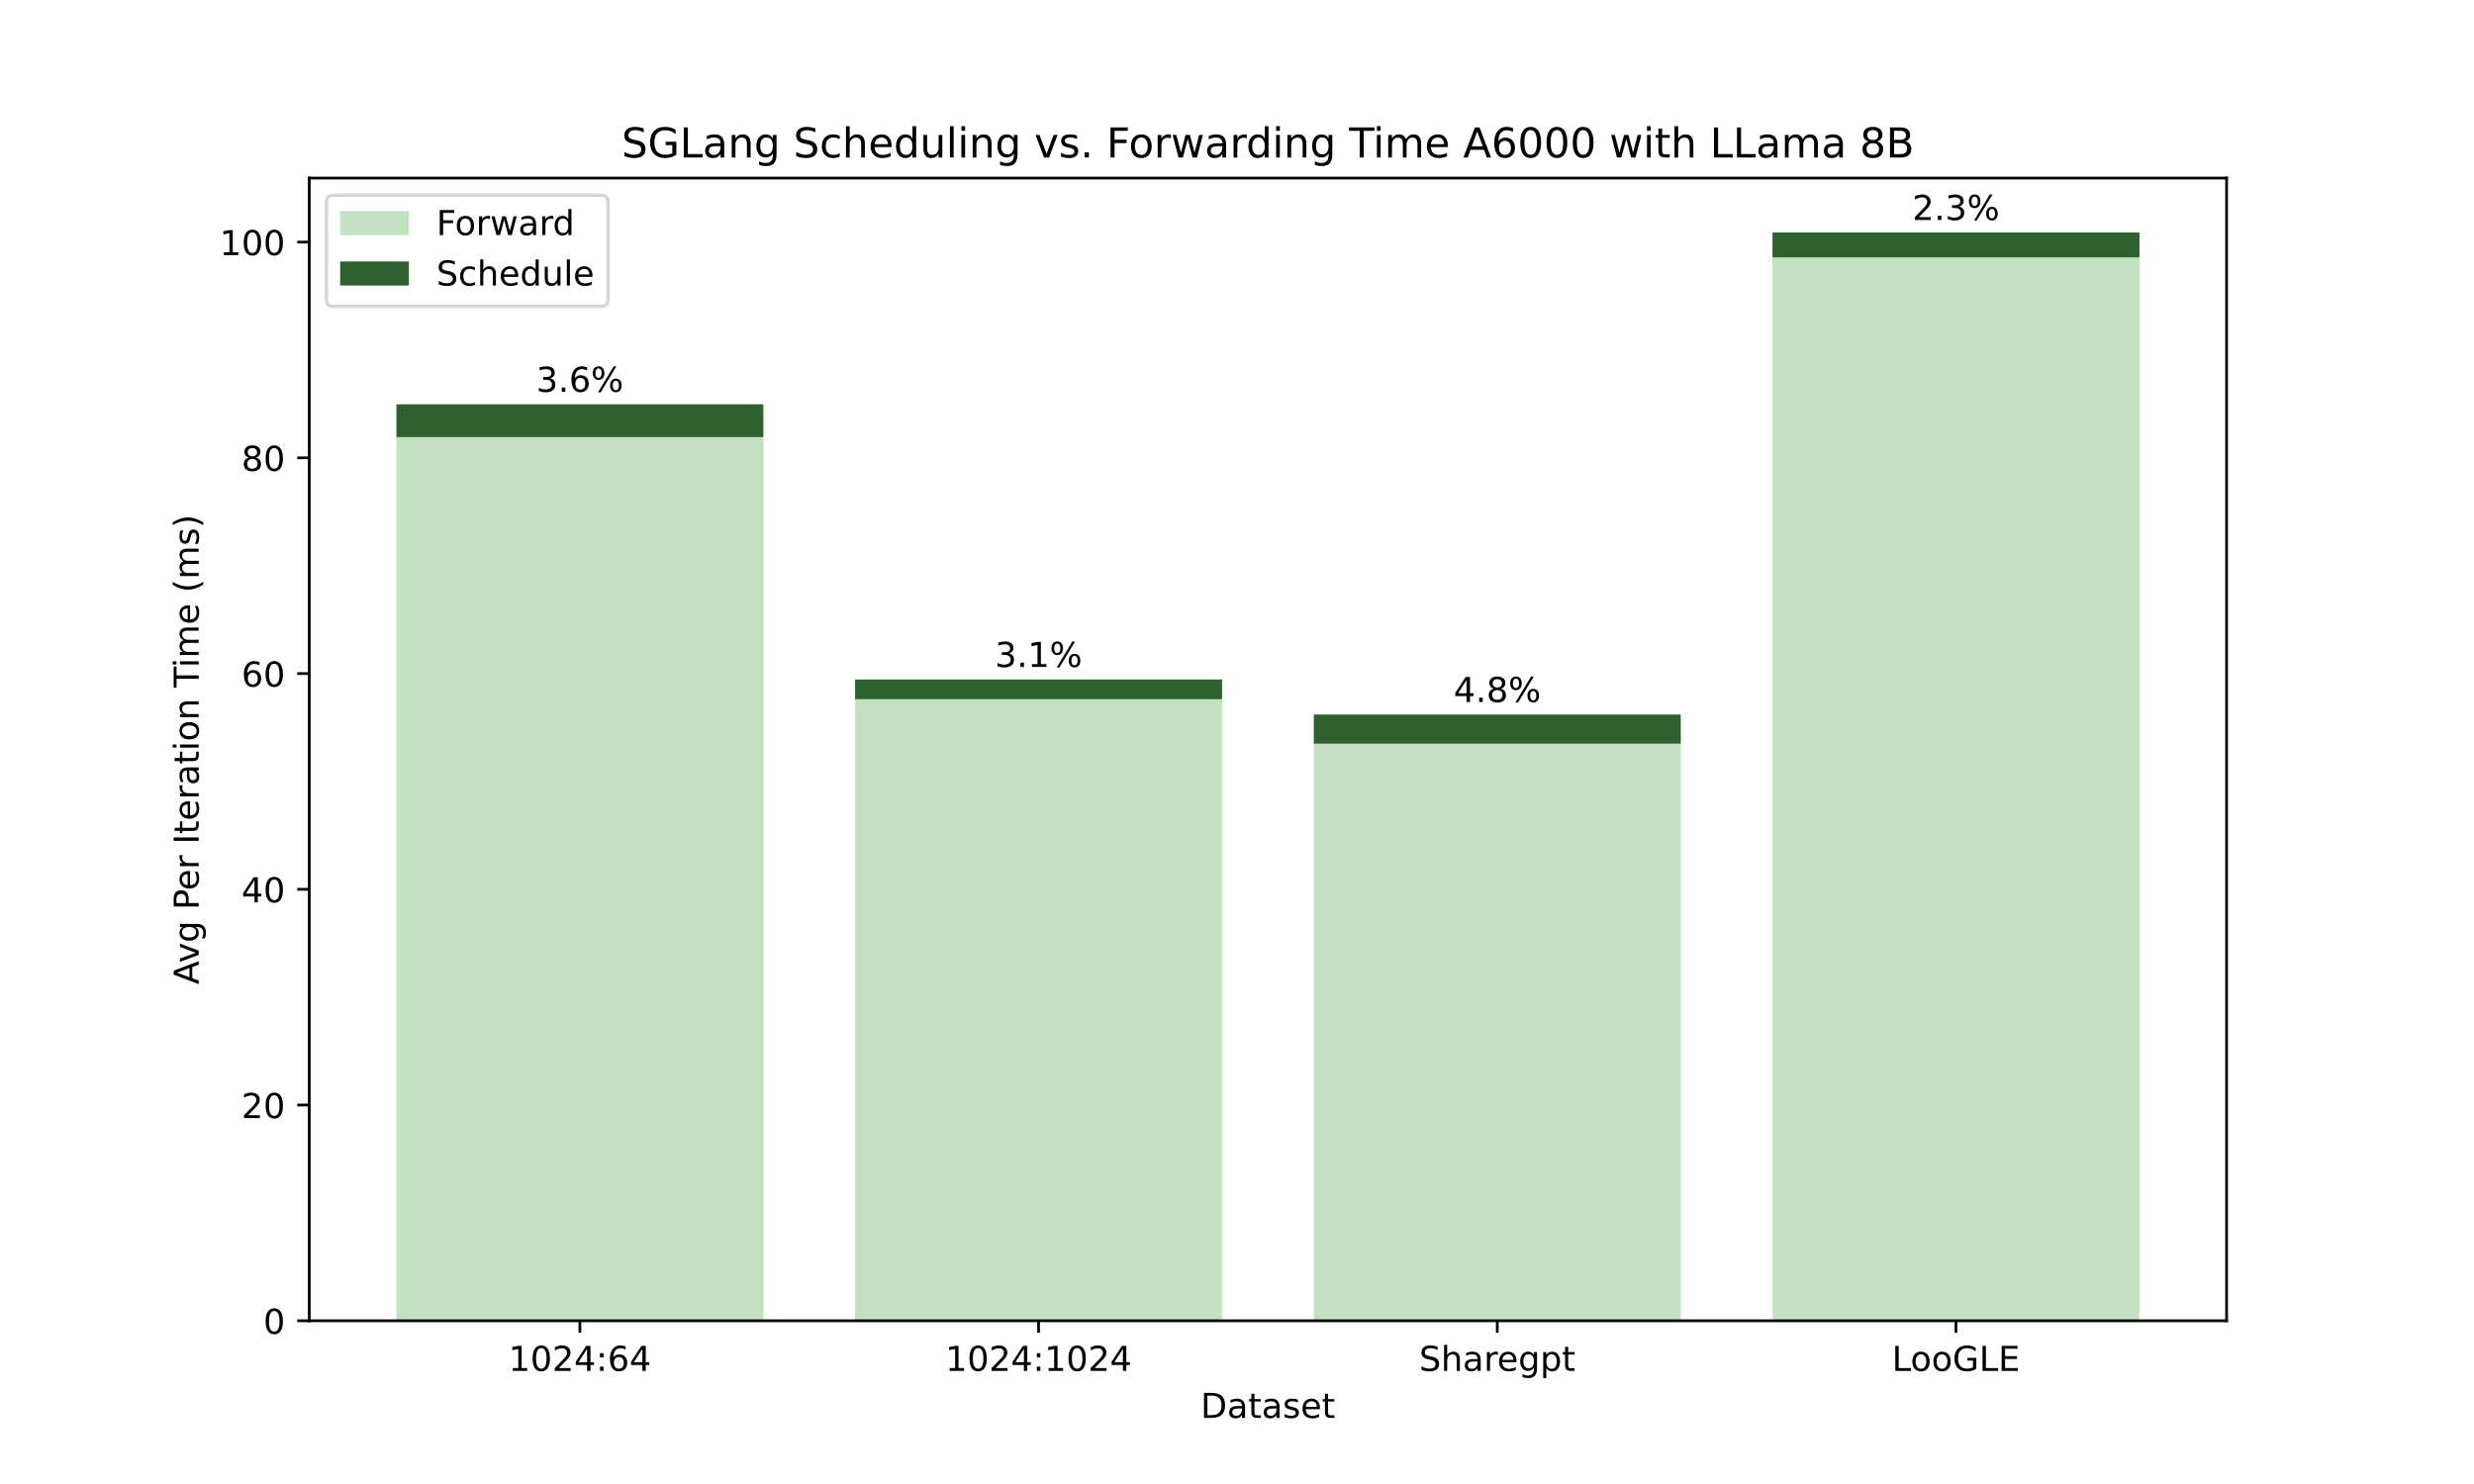
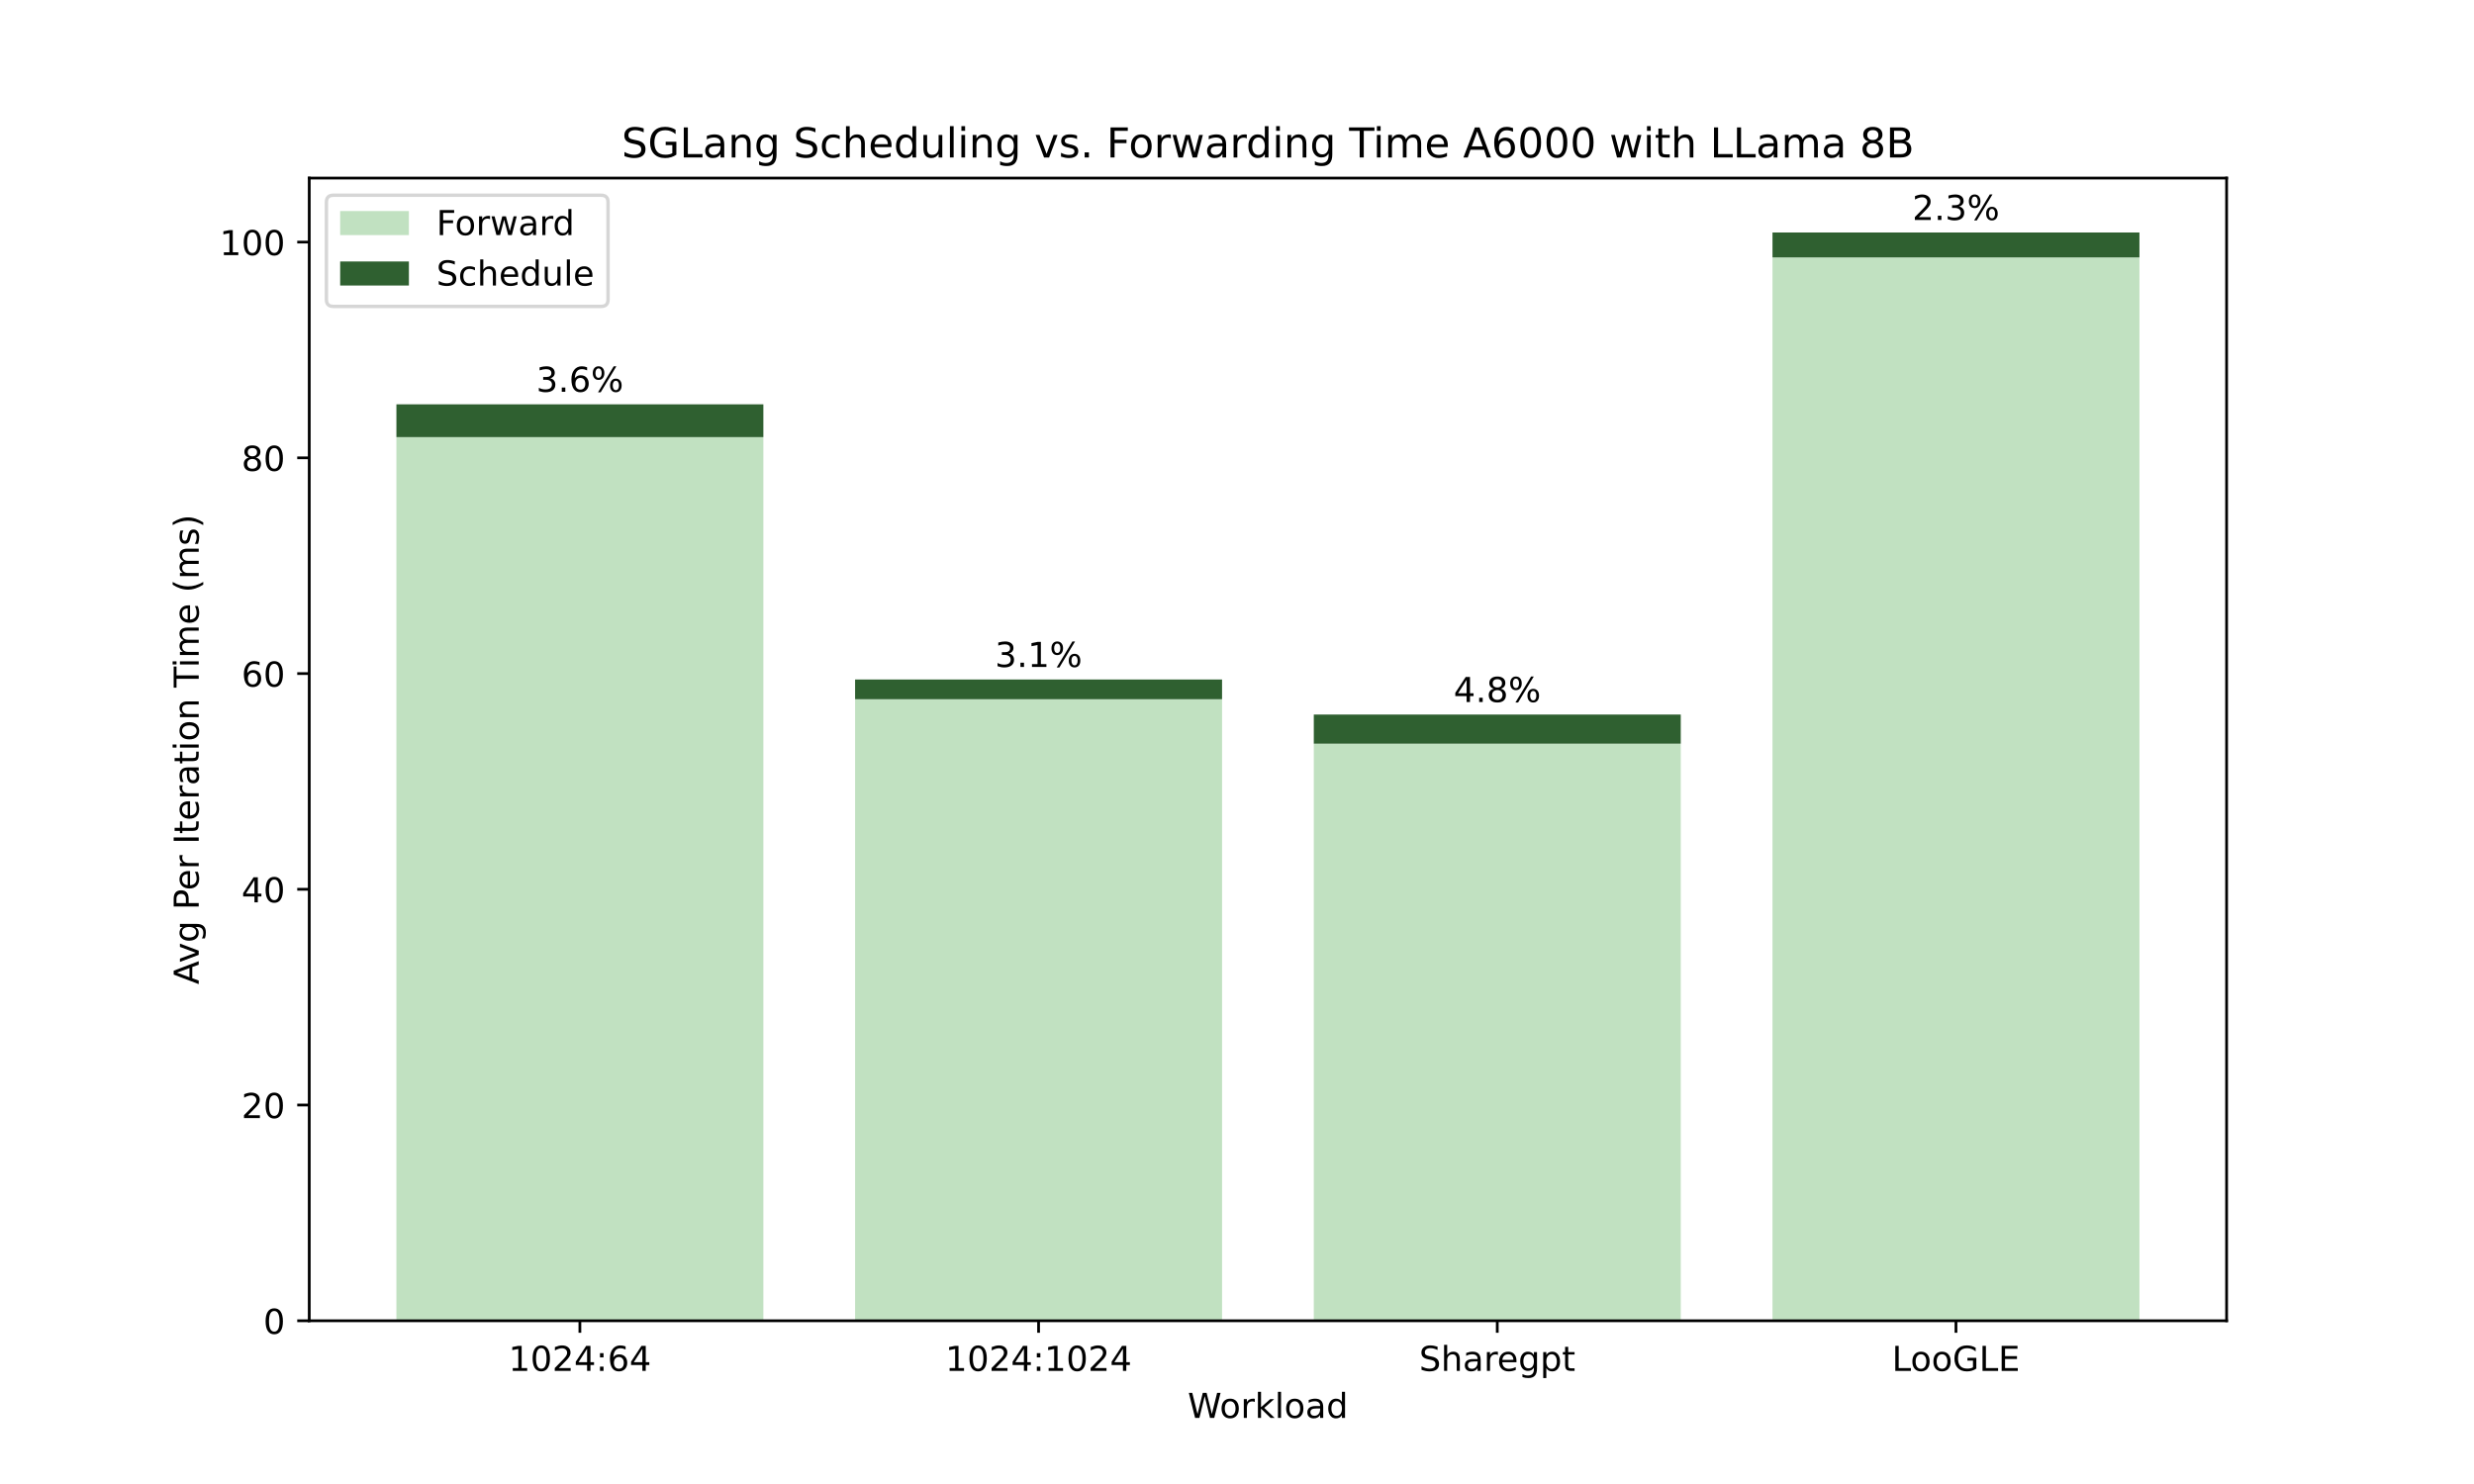
<svg xmlns="http://www.w3.org/2000/svg" xmlns:xlink="http://www.w3.org/1999/xlink" width="720pt" height="432pt" viewBox="0 0 720 432" version="1.1">
  <defs>
    <style type="text/css">*{stroke-linejoin: round; stroke-linecap: butt}</style>
  </defs>
  <g id="figure_1">
    <g id="patch_1">
      <path d="M 0 432  L 720 432  L 720 0  L 0 0  z " style="fill: #ffffff" />
    </g>
    <g id="axes_1">
      <g id="patch_2">
        <path d="M 90 384.48  L 648 384.48  L 648 51.84  L 90 51.84  z " style="fill: #ffffff" />
      </g>
      <g id="patch_3">
-         <path d="M 115.364 384.48  L 222.158 384.48  L 222.158 127.247  L 115.364 127.247  z " clip-path="url(#p33113885aa)" style="fill: #c1e1c1" />
+         <path d="M 115.364 384.48  L 222.158 384.48  L 222.158 127.247  L 115.364 127.247  z " clip-path="url(#p2ace6a3779)" style="fill: #c1e1c1" />
      </g>
      <g id="patch_4">
-         <path d="M 248.856 384.48  L 355.651 384.48  L 355.651 203.55  L 248.856 203.55  z " clip-path="url(#p33113885aa)" style="fill: #c1e1c1" />
+         <path d="M 248.856 384.48  L 355.651 384.48  L 355.651 203.55  L 248.856 203.55  z " clip-path="url(#p2ace6a3779)" style="fill: #c1e1c1" />
      </g>
      <g id="patch_5">
-         <path d="M 382.349 384.48  L 489.144 384.48  L 489.144 216.487  L 382.349 216.487  z " clip-path="url(#p33113885aa)" style="fill: #c1e1c1" />
+         <path d="M 382.349 384.48  L 489.144 384.48  L 489.144 216.487  L 382.349 216.487  z " clip-path="url(#p2ace6a3779)" style="fill: #c1e1c1" />
      </g>
      <g id="patch_6">
-         <path d="M 515.842 384.48  L 622.636 384.48  L 622.636 74.934  L 515.842 74.934  z " clip-path="url(#p33113885aa)" style="fill: #c1e1c1" />
+         <path d="M 515.842 384.48  L 622.636 384.48  L 622.636 74.934  L 515.842 74.934  z " clip-path="url(#p2ace6a3779)" style="fill: #c1e1c1" />
      </g>
      <g id="patch_7">
-         <path d="M 115.364 127.247  L 222.158 127.247  L 222.158 117.701  L 115.364 117.701  z " clip-path="url(#p33113885aa)" style="fill: #2f6030" />
+         <path d="M 115.364 127.247  L 222.158 127.247  L 222.158 117.701  L 115.364 117.701  z " clip-path="url(#p2ace6a3779)" style="fill: #2f6030" />
      </g>
      <g id="patch_8">
-         <path d="M 248.856 203.55  L 355.651 203.55  L 355.651 197.804  L 248.856 197.804  z " clip-path="url(#p33113885aa)" style="fill: #2f6030" />
+         <path d="M 248.856 203.55  L 355.651 203.55  L 355.651 197.804  L 248.856 197.804  z " clip-path="url(#p2ace6a3779)" style="fill: #2f6030" />
      </g>
      <g id="patch_9">
-         <path d="M 382.349 216.487  L 489.144 216.487  L 489.144 208.009  L 382.349 208.009  z " clip-path="url(#p33113885aa)" style="fill: #2f6030" />
+         <path d="M 382.349 216.487  L 489.144 216.487  L 489.144 208.009  L 382.349 208.009  z " clip-path="url(#p2ace6a3779)" style="fill: #2f6030" />
      </g>
      <g id="patch_10">
-         <path d="M 515.842 74.934  L 622.636 74.934  L 622.636 67.68  L 515.842 67.68  z " clip-path="url(#p33113885aa)" style="fill: #2f6030" />
+         <path d="M 515.842 74.934  L 622.636 74.934  L 622.636 67.68  L 515.842 67.68  z " clip-path="url(#p2ace6a3779)" style="fill: #2f6030" />
      </g>
      <g id="matplotlib.axis_1">
        <g id="xtick_1">
          <g id="line2d_1">
            <defs>
-               <path id="m0a1ec79d48" d="M 0 0  L 0 3.5  " style="stroke: #000000; stroke-width: 0.8" />
+               <path id="m6fdcba1a40" d="M 0 0  L 0 3.5  " style="stroke: #000000; stroke-width: 0.8" />
            </defs>
            <g>
-               <use xlink:href="#m0a1ec79d48" x="168.761" y="384.48" style="stroke: #000000; stroke-width: 0.8" />
+               <use xlink:href="#m6fdcba1a40" x="168.761" y="384.48" style="stroke: #000000; stroke-width: 0.8" />
            </g>
          </g>
          <g id="text_1">
            <g transform="translate(147.9889 399.0784) scale(0.1 -0.1)">
              <defs>
                <path id="DejaVuSans-31" d="M 794 531  L 1825 531  L 1825 4091  L 703 3866  L 703 4441  L 1819 4666  L 2450 4666  L 2450 531  L 3481 531  L 3481 0  L 794 0  L 794 531  z " transform="scale(0.015625)" />
                <path id="DejaVuSans-30" d="M 2034 4250  Q 1547 4250 1301 3770  Q 1056 3291 1056 2328  Q 1056 1369 1301 889  Q 1547 409 2034 409  Q 2525 409 2770 889  Q 3016 1369 3016 2328  Q 3016 3291 2770 3770  Q 2525 4250 2034 4250  z M 2034 4750  Q 2819 4750 3233 4129  Q 3647 3509 3647 2328  Q 3647 1150 3233 529  Q 2819 -91 2034 -91  Q 1250 -91 836 529  Q 422 1150 422 2328  Q 422 3509 836 4129  Q 1250 4750 2034 4750  z " transform="scale(0.015625)" />
                <path id="DejaVuSans-32" d="M 1228 531  L 3431 531  L 3431 0  L 469 0  L 469 531  Q 828 903 1448 1529  Q 2069 2156 2228 2338  Q 2531 2678 2651 2914  Q 2772 3150 2772 3378  Q 2772 3750 2511 3984  Q 2250 4219 1831 4219  Q 1534 4219 1204 4116  Q 875 4013 500 3803  L 500 4441  Q 881 4594 1212 4672  Q 1544 4750 1819 4750  Q 2544 4750 2975 4387  Q 3406 4025 3406 3419  Q 3406 3131 3298 2873  Q 3191 2616 2906 2266  Q 2828 2175 2409 1742  Q 1991 1309 1228 531  z " transform="scale(0.015625)" />
                <path id="DejaVuSans-34" d="M 2419 4116  L 825 1625  L 2419 1625  L 2419 4116  z M 2253 4666  L 3047 4666  L 3047 1625  L 3713 1625  L 3713 1100  L 3047 1100  L 3047 0  L 2419 0  L 2419 1100  L 313 1100  L 313 1709  L 2253 4666  z " transform="scale(0.015625)" />
                <path id="DejaVuSans-3a" d="M 750 794  L 1409 794  L 1409 0  L 750 0  L 750 794  z M 750 3309  L 1409 3309  L 1409 2516  L 750 2516  L 750 3309  z " transform="scale(0.015625)" />
                <path id="DejaVuSans-36" d="M 2113 2584  Q 1688 2584 1439 2293  Q 1191 2003 1191 1497  Q 1191 994 1439 701  Q 1688 409 2113 409  Q 2538 409 2786 701  Q 3034 994 3034 1497  Q 3034 2003 2786 2293  Q 2538 2584 2113 2584  z M 3366 4563  L 3366 3988  Q 3128 4100 2886 4159  Q 2644 4219 2406 4219  Q 1781 4219 1451 3797  Q 1122 3375 1075 2522  Q 1259 2794 1537 2939  Q 1816 3084 2150 3084  Q 2853 3084 3261 2657  Q 3669 2231 3669 1497  Q 3669 778 3244 343  Q 2819 -91 2113 -91  Q 1303 -91 875 529  Q 447 1150 447 2328  Q 447 3434 972 4092  Q 1497 4750 2381 4750  Q 2619 4750 2861 4703  Q 3103 4656 3366 4563  z " transform="scale(0.015625)" />
              </defs>
              <use xlink:href="#DejaVuSans-31" />
              <use xlink:href="#DejaVuSans-30" x="63.623" />
              <use xlink:href="#DejaVuSans-32" x="127.246" />
              <use xlink:href="#DejaVuSans-34" x="190.869" />
              <use xlink:href="#DejaVuSans-3a" x="254.492" />
              <use xlink:href="#DejaVuSans-36" x="288.184" />
              <use xlink:href="#DejaVuSans-34" x="351.807" />
            </g>
          </g>
        </g>
        <g id="xtick_2">
          <g id="line2d_2">
            <g>
-               <use xlink:href="#m0a1ec79d48" x="302.254" y="384.48" style="stroke: #000000; stroke-width: 0.8" />
+               <use xlink:href="#m6fdcba1a40" x="302.254" y="384.48" style="stroke: #000000; stroke-width: 0.8" />
            </g>
          </g>
          <g id="text_2">
            <g transform="translate(275.1192 399.0784) scale(0.1 -0.1)">
              <use xlink:href="#DejaVuSans-31" />
              <use xlink:href="#DejaVuSans-30" x="63.623" />
              <use xlink:href="#DejaVuSans-32" x="127.246" />
              <use xlink:href="#DejaVuSans-34" x="190.869" />
              <use xlink:href="#DejaVuSans-3a" x="254.492" />
              <use xlink:href="#DejaVuSans-31" x="288.184" />
              <use xlink:href="#DejaVuSans-30" x="351.807" />
              <use xlink:href="#DejaVuSans-32" x="415.43" />
              <use xlink:href="#DejaVuSans-34" x="479.053" />
            </g>
          </g>
        </g>
        <g id="xtick_3">
          <g id="line2d_3">
            <g>
-               <use xlink:href="#m0a1ec79d48" x="435.746" y="384.48" style="stroke: #000000; stroke-width: 0.8" />
+               <use xlink:href="#m6fdcba1a40" x="435.746" y="384.48" style="stroke: #000000; stroke-width: 0.8" />
            </g>
          </g>
          <g id="text_3">
            <g transform="translate(413.0113 399.0784) scale(0.1 -0.1)">
              <defs>
                <path id="DejaVuSans-53" d="M 3425 4513  L 3425 3897  Q 3066 4069 2747 4153  Q 2428 4238 2131 4238  Q 1616 4238 1336 4038  Q 1056 3838 1056 3469  Q 1056 3159 1242 3001  Q 1428 2844 1947 2747  L 2328 2669  Q 3034 2534 3370 2195  Q 3706 1856 3706 1288  Q 3706 609 3251 259  Q 2797 -91 1919 -91  Q 1588 -91 1214 -16  Q 841 59 441 206  L 441 856  Q 825 641 1194 531  Q 1563 422 1919 422  Q 2459 422 2753 634  Q 3047 847 3047 1241  Q 3047 1584 2836 1778  Q 2625 1972 2144 2069  L 1759 2144  Q 1053 2284 737 2584  Q 422 2884 422 3419  Q 422 4038 858 4394  Q 1294 4750 2059 4750  Q 2388 4750 2728 4690  Q 3069 4631 3425 4513  z " transform="scale(0.015625)" />
                <path id="DejaVuSans-68" d="M 3513 2113  L 3513 0  L 2938 0  L 2938 2094  Q 2938 2591 2744 2837  Q 2550 3084 2163 3084  Q 1697 3084 1428 2787  Q 1159 2491 1159 1978  L 1159 0  L 581 0  L 581 4863  L 1159 4863  L 1159 2956  Q 1366 3272 1645 3428  Q 1925 3584 2291 3584  Q 2894 3584 3203 3211  Q 3513 2838 3513 2113  z " transform="scale(0.015625)" />
                <path id="DejaVuSans-61" d="M 2194 1759  Q 1497 1759 1228 1600  Q 959 1441 959 1056  Q 959 750 1161 570  Q 1363 391 1709 391  Q 2188 391 2477 730  Q 2766 1069 2766 1631  L 2766 1759  L 2194 1759  z M 3341 1997  L 3341 0  L 2766 0  L 2766 531  Q 2569 213 2275 61  Q 1981 -91 1556 -91  Q 1019 -91 701 211  Q 384 513 384 1019  Q 384 1609 779 1909  Q 1175 2209 1959 2209  L 2766 2209  L 2766 2266  Q 2766 2663 2505 2880  Q 2244 3097 1772 3097  Q 1472 3097 1187 3025  Q 903 2953 641 2809  L 641 3341  Q 956 3463 1253 3523  Q 1550 3584 1831 3584  Q 2591 3584 2966 3190  Q 3341 2797 3341 1997  z " transform="scale(0.015625)" />
                <path id="DejaVuSans-72" d="M 2631 2963  Q 2534 3019 2420 3045  Q 2306 3072 2169 3072  Q 1681 3072 1420 2755  Q 1159 2438 1159 1844  L 1159 0  L 581 0  L 581 3500  L 1159 3500  L 1159 2956  Q 1341 3275 1631 3429  Q 1922 3584 2338 3584  Q 2397 3584 2469 3576  Q 2541 3569 2628 3553  L 2631 2963  z " transform="scale(0.015625)" />
                <path id="DejaVuSans-65" d="M 3597 1894  L 3597 1613  L 953 1613  Q 991 1019 1311 708  Q 1631 397 2203 397  Q 2534 397 2845 478  Q 3156 559 3463 722  L 3463 178  Q 3153 47 2828 -22  Q 2503 -91 2169 -91  Q 1331 -91 842 396  Q 353 884 353 1716  Q 353 2575 817 3079  Q 1281 3584 2069 3584  Q 2775 3584 3186 3129  Q 3597 2675 3597 1894  z M 3022 2063  Q 3016 2534 2758 2815  Q 2500 3097 2075 3097  Q 1594 3097 1305 2825  Q 1016 2553 972 2059  L 3022 2063  z " transform="scale(0.015625)" />
                <path id="DejaVuSans-67" d="M 2906 1791  Q 2906 2416 2648 2759  Q 2391 3103 1925 3103  Q 1463 3103 1205 2759  Q 947 2416 947 1791  Q 947 1169 1205 825  Q 1463 481 1925 481  Q 2391 481 2648 825  Q 2906 1169 2906 1791  z M 3481 434  Q 3481 -459 3084 -895  Q 2688 -1331 1869 -1331  Q 1566 -1331 1297 -1286  Q 1028 -1241 775 -1147  L 775 -588  Q 1028 -725 1275 -790  Q 1522 -856 1778 -856  Q 2344 -856 2625 -561  Q 2906 -266 2906 331  L 2906 616  Q 2728 306 2450 153  Q 2172 0 1784 0  Q 1141 0 747 490  Q 353 981 353 1791  Q 353 2603 747 3093  Q 1141 3584 1784 3584  Q 2172 3584 2450 3431  Q 2728 3278 2906 2969  L 2906 3500  L 3481 3500  L 3481 434  z " transform="scale(0.015625)" />
                <path id="DejaVuSans-70" d="M 1159 525  L 1159 -1331  L 581 -1331  L 581 3500  L 1159 3500  L 1159 2969  Q 1341 3281 1617 3432  Q 1894 3584 2278 3584  Q 2916 3584 3314 3078  Q 3713 2572 3713 1747  Q 3713 922 3314 415  Q 2916 -91 2278 -91  Q 1894 -91 1617 61  Q 1341 213 1159 525  z M 3116 1747  Q 3116 2381 2855 2742  Q 2594 3103 2138 3103  Q 1681 3103 1420 2742  Q 1159 2381 1159 1747  Q 1159 1113 1420 752  Q 1681 391 2138 391  Q 2594 391 2855 752  Q 3116 1113 3116 1747  z " transform="scale(0.015625)" />
                <path id="DejaVuSans-74" d="M 1172 4494  L 1172 3500  L 2356 3500  L 2356 3053  L 1172 3053  L 1172 1153  Q 1172 725 1289 603  Q 1406 481 1766 481  L 2356 481  L 2356 0  L 1766 0  Q 1100 0 847 248  Q 594 497 594 1153  L 594 3053  L 172 3053  L 172 3500  L 594 3500  L 594 4494  L 1172 4494  z " transform="scale(0.015625)" />
              </defs>
              <use xlink:href="#DejaVuSans-53" />
              <use xlink:href="#DejaVuSans-68" x="63.477" />
              <use xlink:href="#DejaVuSans-61" x="126.855" />
              <use xlink:href="#DejaVuSans-72" x="188.135" />
              <use xlink:href="#DejaVuSans-65" x="226.998" />
              <use xlink:href="#DejaVuSans-67" x="288.521" />
              <use xlink:href="#DejaVuSans-70" x="351.998" />
              <use xlink:href="#DejaVuSans-74" x="415.475" />
            </g>
          </g>
        </g>
        <g id="xtick_4">
          <g id="line2d_4">
            <g>
-               <use xlink:href="#m0a1ec79d48" x="569.239" y="384.48" style="stroke: #000000; stroke-width: 0.8" />
+               <use xlink:href="#m6fdcba1a40" x="569.239" y="384.48" style="stroke: #000000; stroke-width: 0.8" />
            </g>
          </g>
          <g id="text_4">
            <g transform="translate(550.6025 399.0784) scale(0.1 -0.1)">
              <defs>
                <path id="DejaVuSans-4c" d="M 628 4666  L 1259 4666  L 1259 531  L 3531 531  L 3531 0  L 628 0  L 628 4666  z " transform="scale(0.015625)" />
                <path id="DejaVuSans-6f" d="M 1959 3097  Q 1497 3097 1228 2736  Q 959 2375 959 1747  Q 959 1119 1226 758  Q 1494 397 1959 397  Q 2419 397 2687 759  Q 2956 1122 2956 1747  Q 2956 2369 2687 2733  Q 2419 3097 1959 3097  z M 1959 3584  Q 2709 3584 3137 3096  Q 3566 2609 3566 1747  Q 3566 888 3137 398  Q 2709 -91 1959 -91  Q 1206 -91 779 398  Q 353 888 353 1747  Q 353 2609 779 3096  Q 1206 3584 1959 3584  z " transform="scale(0.015625)" />
                <path id="DejaVuSans-47" d="M 3809 666  L 3809 1919  L 2778 1919  L 2778 2438  L 4434 2438  L 4434 434  Q 4069 175 3628 42  Q 3188 -91 2688 -91  Q 1594 -91 976 548  Q 359 1188 359 2328  Q 359 3472 976 4111  Q 1594 4750 2688 4750  Q 3144 4750 3555 4637  Q 3966 4525 4313 4306  L 4313 3634  Q 3963 3931 3569 4081  Q 3175 4231 2741 4231  Q 1884 4231 1454 3753  Q 1025 3275 1025 2328  Q 1025 1384 1454 906  Q 1884 428 2741 428  Q 3075 428 3337 486  Q 3600 544 3809 666  z " transform="scale(0.015625)" />
                <path id="DejaVuSans-45" d="M 628 4666  L 3578 4666  L 3578 4134  L 1259 4134  L 1259 2753  L 3481 2753  L 3481 2222  L 1259 2222  L 1259 531  L 3634 531  L 3634 0  L 628 0  L 628 4666  z " transform="scale(0.015625)" />
              </defs>
              <use xlink:href="#DejaVuSans-4c" />
              <use xlink:href="#DejaVuSans-6f" x="53.963" />
              <use xlink:href="#DejaVuSans-6f" x="115.145" />
              <use xlink:href="#DejaVuSans-47" x="176.326" />
              <use xlink:href="#DejaVuSans-4c" x="253.816" />
              <use xlink:href="#DejaVuSans-45" x="309.529" />
            </g>
          </g>
        </g>
        <g id="text_5">
-           <g transform="translate(349.4203 412.7566) scale(0.1 -0.1)">
+           <g transform="translate(345.6531 412.7566) scale(0.1 -0.1)">
            <defs>
-               <path id="DejaVuSans-44" d="M 1259 4147  L 1259 519  L 2022 519  Q 2988 519 3436 956  Q 3884 1394 3884 2338  Q 3884 3275 3436 3711  Q 2988 4147 2022 4147  L 1259 4147  z M 628 4666  L 1925 4666  Q 3281 4666 3915 4102  Q 4550 3538 4550 2338  Q 4550 1131 3912 565  Q 3275 0 1925 0  L 628 0  L 628 4666  z " transform="scale(0.015625)" />
-               <path id="DejaVuSans-73" d="M 2834 3397  L 2834 2853  Q 2591 2978 2328 3040  Q 2066 3103 1784 3103  Q 1356 3103 1142 2972  Q 928 2841 928 2578  Q 928 2378 1081 2264  Q 1234 2150 1697 2047  L 1894 2003  Q 2506 1872 2764 1633  Q 3022 1394 3022 966  Q 3022 478 2636 193  Q 2250 -91 1575 -91  Q 1294 -91 989 -36  Q 684 19 347 128  L 347 722  Q 666 556 975 473  Q 1284 391 1588 391  Q 1994 391 2212 530  Q 2431 669 2431 922  Q 2431 1156 2273 1281  Q 2116 1406 1581 1522  L 1381 1569  Q 847 1681 609 1914  Q 372 2147 372 2553  Q 372 3047 722 3315  Q 1072 3584 1716 3584  Q 2034 3584 2315 3537  Q 2597 3491 2834 3397  z " transform="scale(0.015625)" />
+               <path id="DejaVuSans-57" d="M 213 4666  L 850 4666  L 1831 722  L 2809 4666  L 3519 4666  L 4500 722  L 5478 4666  L 6119 4666  L 4947 0  L 4153 0  L 3169 4050  L 2175 0  L 1381 0  L 213 4666  z " transform="scale(0.015625)" />
+               <path id="DejaVuSans-6b" d="M 581 4863  L 1159 4863  L 1159 1991  L 2875 3500  L 3609 3500  L 1753 1863  L 3688 0  L 2938 0  L 1159 1709  L 1159 0  L 581 0  L 581 4863  z " transform="scale(0.015625)" />
+               <path id="DejaVuSans-6c" d="M 603 4863  L 1178 4863  L 1178 0  L 603 0  L 603 4863  z " transform="scale(0.015625)" />
+               <path id="DejaVuSans-64" d="M 2906 2969  L 2906 4863  L 3481 4863  L 3481 0  L 2906 0  L 2906 525  Q 2725 213 2448 61  Q 2172 -91 1784 -91  Q 1150 -91 751 415  Q 353 922 353 1747  Q 353 2572 751 3078  Q 1150 3584 1784 3584  Q 2172 3584 2448 3432  Q 2725 3281 2906 2969  z M 947 1747  Q 947 1113 1208 752  Q 1469 391 1925 391  Q 2381 391 2643 752  Q 2906 1113 2906 1747  Q 2906 2381 2643 2742  Q 2381 3103 1925 3103  Q 1469 3103 1208 2742  Q 947 2381 947 1747  z " transform="scale(0.015625)" />
            </defs>
-             <use xlink:href="#DejaVuSans-44" />
-             <use xlink:href="#DejaVuSans-61" x="77.002" />
-             <use xlink:href="#DejaVuSans-74" x="138.281" />
-             <use xlink:href="#DejaVuSans-61" x="177.49" />
-             <use xlink:href="#DejaVuSans-73" x="238.77" />
-             <use xlink:href="#DejaVuSans-65" x="290.869" />
-             <use xlink:href="#DejaVuSans-74" x="352.393" />
+             <use xlink:href="#DejaVuSans-57" />
+             <use xlink:href="#DejaVuSans-6f" x="93.002" />
+             <use xlink:href="#DejaVuSans-72" x="154.184" />
+             <use xlink:href="#DejaVuSans-6b" x="195.297" />
+             <use xlink:href="#DejaVuSans-6c" x="253.207" />
+             <use xlink:href="#DejaVuSans-6f" x="280.99" />
+             <use xlink:href="#DejaVuSans-61" x="342.172" />
+             <use xlink:href="#DejaVuSans-64" x="403.451" />
          </g>
        </g>
      </g>
      <g id="matplotlib.axis_2">
        <g id="ytick_1">
          <g id="line2d_5">
            <defs>
-               <path id="mb86f8d2753" d="M 0 0  L -3.5 0  " style="stroke: #000000; stroke-width: 0.8" />
+               <path id="mde2def4a42" d="M 0 0  L -3.5 0  " style="stroke: #000000; stroke-width: 0.8" />
            </defs>
            <g>
-               <use xlink:href="#mb86f8d2753" x="90" y="384.48" style="stroke: #000000; stroke-width: 0.8" />
+               <use xlink:href="#mde2def4a42" x="90" y="384.48" style="stroke: #000000; stroke-width: 0.8" />
            </g>
          </g>
          <g id="text_6">
            <g transform="translate(76.6375 388.2792) scale(0.1 -0.1)">
              <use xlink:href="#DejaVuSans-30" />
            </g>
          </g>
        </g>
        <g id="ytick_2">
          <g id="line2d_6">
            <g>
-               <use xlink:href="#mb86f8d2753" x="90" y="321.679" style="stroke: #000000; stroke-width: 0.8" />
+               <use xlink:href="#mde2def4a42" x="90" y="321.679" style="stroke: #000000; stroke-width: 0.8" />
            </g>
          </g>
          <g id="text_7">
            <g transform="translate(70.275 325.4781) scale(0.1 -0.1)">
              <use xlink:href="#DejaVuSans-32" />
              <use xlink:href="#DejaVuSans-30" x="63.623" />
            </g>
          </g>
        </g>
        <g id="ytick_3">
          <g id="line2d_7">
            <g>
-               <use xlink:href="#mb86f8d2753" x="90" y="258.878" style="stroke: #000000; stroke-width: 0.8" />
+               <use xlink:href="#mde2def4a42" x="90" y="258.878" style="stroke: #000000; stroke-width: 0.8" />
            </g>
          </g>
          <g id="text_8">
            <g transform="translate(70.275 262.6771) scale(0.1 -0.1)">
              <use xlink:href="#DejaVuSans-34" />
              <use xlink:href="#DejaVuSans-30" x="63.623" />
            </g>
          </g>
        </g>
        <g id="ytick_4">
          <g id="line2d_8">
            <g>
-               <use xlink:href="#mb86f8d2753" x="90" y="196.077" style="stroke: #000000; stroke-width: 0.8" />
+               <use xlink:href="#mde2def4a42" x="90" y="196.077" style="stroke: #000000; stroke-width: 0.8" />
            </g>
          </g>
          <g id="text_9">
            <g transform="translate(70.275 199.876) scale(0.1 -0.1)">
              <use xlink:href="#DejaVuSans-36" />
              <use xlink:href="#DejaVuSans-30" x="63.623" />
            </g>
          </g>
        </g>
        <g id="ytick_5">
          <g id="line2d_9">
            <g>
-               <use xlink:href="#mb86f8d2753" x="90" y="133.276" style="stroke: #000000; stroke-width: 0.8" />
+               <use xlink:href="#mde2def4a42" x="90" y="133.276" style="stroke: #000000; stroke-width: 0.8" />
            </g>
          </g>
          <g id="text_10">
            <g transform="translate(70.275 137.0749) scale(0.1 -0.1)">
              <defs>
                <path id="DejaVuSans-38" d="M 2034 2216  Q 1584 2216 1326 1975  Q 1069 1734 1069 1313  Q 1069 891 1326 650  Q 1584 409 2034 409  Q 2484 409 2743 651  Q 3003 894 3003 1313  Q 3003 1734 2745 1975  Q 2488 2216 2034 2216  z M 1403 2484  Q 997 2584 770 2862  Q 544 3141 544 3541  Q 544 4100 942 4425  Q 1341 4750 2034 4750  Q 2731 4750 3128 4425  Q 3525 4100 3525 3541  Q 3525 3141 3298 2862  Q 3072 2584 2669 2484  Q 3125 2378 3379 2068  Q 3634 1759 3634 1313  Q 3634 634 3220 271  Q 2806 -91 2034 -91  Q 1263 -91 848 271  Q 434 634 434 1313  Q 434 1759 690 2068  Q 947 2378 1403 2484  z M 1172 3481  Q 1172 3119 1398 2916  Q 1625 2713 2034 2713  Q 2441 2713 2670 2916  Q 2900 3119 2900 3481  Q 2900 3844 2670 4047  Q 2441 4250 2034 4250  Q 1625 4250 1398 4047  Q 1172 3844 1172 3481  z " transform="scale(0.015625)" />
              </defs>
              <use xlink:href="#DejaVuSans-38" />
              <use xlink:href="#DejaVuSans-30" x="63.623" />
            </g>
          </g>
        </g>
        <g id="ytick_6">
          <g id="line2d_10">
            <g>
-               <use xlink:href="#mb86f8d2753" x="90" y="70.475" style="stroke: #000000; stroke-width: 0.8" />
+               <use xlink:href="#mde2def4a42" x="90" y="70.475" style="stroke: #000000; stroke-width: 0.8" />
            </g>
          </g>
          <g id="text_11">
            <g transform="translate(63.9125 74.27387) scale(0.1 -0.1)">
              <use xlink:href="#DejaVuSans-31" />
              <use xlink:href="#DejaVuSans-30" x="63.623" />
              <use xlink:href="#DejaVuSans-30" x="127.246" />
            </g>
          </g>
        </g>
        <g id="text_12">
          <g transform="translate(57.83281 286.5608) rotate(-90) scale(0.1 -0.1)">
            <defs>
              <path id="DejaVuSans-41" d="M 2188 4044  L 1331 1722  L 3047 1722  L 2188 4044  z M 1831 4666  L 2547 4666  L 4325 0  L 3669 0  L 3244 1197  L 1141 1197  L 716 0  L 50 0  L 1831 4666  z " transform="scale(0.015625)" />
              <path id="DejaVuSans-76" d="M 191 3500  L 800 3500  L 1894 563  L 2988 3500  L 3597 3500  L 2284 0  L 1503 0  L 191 3500  z " transform="scale(0.015625)" />
              <path id="DejaVuSans-20" transform="scale(0.015625)" />
              <path id="DejaVuSans-50" d="M 1259 4147  L 1259 2394  L 2053 2394  Q 2494 2394 2734 2622  Q 2975 2850 2975 3272  Q 2975 3691 2734 3919  Q 2494 4147 2053 4147  L 1259 4147  z M 628 4666  L 2053 4666  Q 2838 4666 3239 4311  Q 3641 3956 3641 3272  Q 3641 2581 3239 2228  Q 2838 1875 2053 1875  L 1259 1875  L 1259 0  L 628 0  L 628 4666  z " transform="scale(0.015625)" />
              <path id="DejaVuSans-49" d="M 628 4666  L 1259 4666  L 1259 0  L 628 0  L 628 4666  z " transform="scale(0.015625)" />
              <path id="DejaVuSans-69" d="M 603 3500  L 1178 3500  L 1178 0  L 603 0  L 603 3500  z M 603 4863  L 1178 4863  L 1178 4134  L 603 4134  L 603 4863  z " transform="scale(0.015625)" />
              <path id="DejaVuSans-6e" d="M 3513 2113  L 3513 0  L 2938 0  L 2938 2094  Q 2938 2591 2744 2837  Q 2550 3084 2163 3084  Q 1697 3084 1428 2787  Q 1159 2491 1159 1978  L 1159 0  L 581 0  L 581 3500  L 1159 3500  L 1159 2956  Q 1366 3272 1645 3428  Q 1925 3584 2291 3584  Q 2894 3584 3203 3211  Q 3513 2838 3513 2113  z " transform="scale(0.015625)" />
              <path id="DejaVuSans-54" d="M -19 4666  L 3928 4666  L 3928 4134  L 2272 4134  L 2272 0  L 1638 0  L 1638 4134  L -19 4134  L -19 4666  z " transform="scale(0.015625)" />
              <path id="DejaVuSans-6d" d="M 3328 2828  Q 3544 3216 3844 3400  Q 4144 3584 4550 3584  Q 5097 3584 5394 3201  Q 5691 2819 5691 2113  L 5691 0  L 5113 0  L 5113 2094  Q 5113 2597 4934 2840  Q 4756 3084 4391 3084  Q 3944 3084 3684 2787  Q 3425 2491 3425 1978  L 3425 0  L 2847 0  L 2847 2094  Q 2847 2600 2669 2842  Q 2491 3084 2119 3084  Q 1678 3084 1418 2786  Q 1159 2488 1159 1978  L 1159 0  L 581 0  L 581 3500  L 1159 3500  L 1159 2956  Q 1356 3278 1631 3431  Q 1906 3584 2284 3584  Q 2666 3584 2933 3390  Q 3200 3197 3328 2828  z " transform="scale(0.015625)" />
              <path id="DejaVuSans-28" d="M 1984 4856  Q 1566 4138 1362 3434  Q 1159 2731 1159 2009  Q 1159 1288 1364 580  Q 1569 -128 1984 -844  L 1484 -844  Q 1016 -109 783 600  Q 550 1309 550 2009  Q 550 2706 781 3412  Q 1013 4119 1484 4856  L 1984 4856  z " transform="scale(0.015625)" />
+               <path id="DejaVuSans-73" d="M 2834 3397  L 2834 2853  Q 2591 2978 2328 3040  Q 2066 3103 1784 3103  Q 1356 3103 1142 2972  Q 928 2841 928 2578  Q 928 2378 1081 2264  Q 1234 2150 1697 2047  L 1894 2003  Q 2506 1872 2764 1633  Q 3022 1394 3022 966  Q 3022 478 2636 193  Q 2250 -91 1575 -91  Q 1294 -91 989 -36  Q 684 19 347 128  L 347 722  Q 666 556 975 473  Q 1284 391 1588 391  Q 1994 391 2212 530  Q 2431 669 2431 922  Q 2431 1156 2273 1281  Q 2116 1406 1581 1522  L 1381 1569  Q 847 1681 609 1914  Q 372 2147 372 2553  Q 372 3047 722 3315  Q 1072 3584 1716 3584  Q 2034 3584 2315 3537  Q 2597 3491 2834 3397  z " transform="scale(0.015625)" />
              <path id="DejaVuSans-29" d="M 513 4856  L 1013 4856  Q 1481 4119 1714 3412  Q 1947 2706 1947 2009  Q 1947 1309 1714 600  Q 1481 -109 1013 -844  L 513 -844  Q 928 -128 1133 580  Q 1338 1288 1338 2009  Q 1338 2731 1133 3434  Q 928 4138 513 4856  z " transform="scale(0.015625)" />
            </defs>
            <use xlink:href="#DejaVuSans-41" />
            <use xlink:href="#DejaVuSans-76" x="62.533" />
            <use xlink:href="#DejaVuSans-67" x="121.713" />
            <use xlink:href="#DejaVuSans-20" x="185.189" />
            <use xlink:href="#DejaVuSans-50" x="216.977" />
            <use xlink:href="#DejaVuSans-65" x="273.654" />
            <use xlink:href="#DejaVuSans-72" x="335.178" />
            <use xlink:href="#DejaVuSans-20" x="376.291" />
            <use xlink:href="#DejaVuSans-49" x="408.078" />
            <use xlink:href="#DejaVuSans-74" x="437.57" />
            <use xlink:href="#DejaVuSans-65" x="476.779" />
            <use xlink:href="#DejaVuSans-72" x="538.303" />
            <use xlink:href="#DejaVuSans-61" x="579.416" />
            <use xlink:href="#DejaVuSans-74" x="640.695" />
            <use xlink:href="#DejaVuSans-69" x="679.904" />
            <use xlink:href="#DejaVuSans-6f" x="707.688" />
            <use xlink:href="#DejaVuSans-6e" x="768.869" />
            <use xlink:href="#DejaVuSans-20" x="832.248" />
            <use xlink:href="#DejaVuSans-54" x="864.035" />
            <use xlink:href="#DejaVuSans-69" x="921.994" />
            <use xlink:href="#DejaVuSans-6d" x="949.777" />
            <use xlink:href="#DejaVuSans-65" x="1047.189" />
            <use xlink:href="#DejaVuSans-20" x="1108.713" />
            <use xlink:href="#DejaVuSans-28" x="1140.5" />
            <use xlink:href="#DejaVuSans-6d" x="1179.514" />
            <use xlink:href="#DejaVuSans-73" x="1276.926" />
            <use xlink:href="#DejaVuSans-29" x="1329.025" />
          </g>
        </g>
      </g>
      <g id="patch_11">
        <path d="M 90 384.48  L 90 51.84  " style="fill: none; stroke: #000000; stroke-width: 0.8; stroke-linejoin: miter; stroke-linecap: square" />
      </g>
      <g id="patch_12">
        <path d="M 648 384.48  L 648 51.84  " style="fill: none; stroke: #000000; stroke-width: 0.8; stroke-linejoin: miter; stroke-linecap: square" />
      </g>
      <g id="patch_13">
        <path d="M 90 384.48  L 648 384.48  " style="fill: none; stroke: #000000; stroke-width: 0.8; stroke-linejoin: miter; stroke-linecap: square" />
      </g>
      <g id="patch_14">
        <path d="M 90 51.84  L 648 51.84  " style="fill: none; stroke: #000000; stroke-width: 0.8; stroke-linejoin: miter; stroke-linecap: square" />
      </g>
      <g id="text_13">
        <g transform="translate(156.0584 114.0513) scale(0.1 -0.1)">
          <defs>
            <path id="DejaVuSans-33" d="M 2597 2516  Q 3050 2419 3304 2112  Q 3559 1806 3559 1356  Q 3559 666 3084 287  Q 2609 -91 1734 -91  Q 1441 -91 1130 -33  Q 819 25 488 141  L 488 750  Q 750 597 1062 519  Q 1375 441 1716 441  Q 2309 441 2620 675  Q 2931 909 2931 1356  Q 2931 1769 2642 2001  Q 2353 2234 1838 2234  L 1294 2234  L 1294 2753  L 1863 2753  Q 2328 2753 2575 2939  Q 2822 3125 2822 3475  Q 2822 3834 2567 4026  Q 2313 4219 1838 4219  Q 1578 4219 1281 4162  Q 984 4106 628 3988  L 628 4550  Q 988 4650 1302 4700  Q 1616 4750 1894 4750  Q 2613 4750 3031 4423  Q 3450 4097 3450 3541  Q 3450 3153 3228 2886  Q 3006 2619 2597 2516  z " transform="scale(0.015625)" />
            <path id="DejaVuSans-2e" d="M 684 794  L 1344 794  L 1344 0  L 684 0  L 684 794  z " transform="scale(0.015625)" />
            <path id="DejaVuSans-25" d="M 4653 2053  Q 4381 2053 4226 1822  Q 4072 1591 4072 1178  Q 4072 772 4226 539  Q 4381 306 4653 306  Q 4919 306 5073 539  Q 5228 772 5228 1178  Q 5228 1588 5073 1820  Q 4919 2053 4653 2053  z M 4653 2450  Q 5147 2450 5437 2106  Q 5728 1763 5728 1178  Q 5728 594 5436 251  Q 5144 -91 4653 -91  Q 4153 -91 3862 251  Q 3572 594 3572 1178  Q 3572 1766 3864 2108  Q 4156 2450 4653 2450  z M 1428 4353  Q 1159 4353 1004 4120  Q 850 3888 850 3481  Q 850 3069 1003 2837  Q 1156 2606 1428 2606  Q 1700 2606 1854 2837  Q 2009 3069 2009 3481  Q 2009 3884 1853 4118  Q 1697 4353 1428 4353  z M 4250 4750  L 4750 4750  L 1831 -91  L 1331 -91  L 4250 4750  z M 1428 4750  Q 1922 4750 2215 4408  Q 2509 4066 2509 3481  Q 2509 2891 2217 2550  Q 1925 2209 1428 2209  Q 931 2209 642 2551  Q 353 2894 353 3481  Q 353 4063 643 4406  Q 934 4750 1428 4750  z " transform="scale(0.015625)" />
          </defs>
          <use xlink:href="#DejaVuSans-33" />
          <use xlink:href="#DejaVuSans-2e" x="63.623" />
          <use xlink:href="#DejaVuSans-36" x="95.41" />
          <use xlink:href="#DejaVuSans-25" x="159.033" />
        </g>
      </g>
      <g id="text_14">
        <g transform="translate(289.5512 194.1541) scale(0.1 -0.1)">
          <use xlink:href="#DejaVuSans-33" />
          <use xlink:href="#DejaVuSans-2e" x="63.623" />
          <use xlink:href="#DejaVuSans-31" x="95.41" />
          <use xlink:href="#DejaVuSans-25" x="159.033" />
        </g>
      </g>
      <g id="text_15">
        <g transform="translate(423.0441 204.3593) scale(0.1 -0.1)">
          <use xlink:href="#DejaVuSans-34" />
          <use xlink:href="#DejaVuSans-2e" x="63.623" />
          <use xlink:href="#DejaVuSans-38" x="95.41" />
          <use xlink:href="#DejaVuSans-25" x="159.033" />
        </g>
      </g>
      <g id="text_16">
        <g transform="translate(556.5369 64.03029) scale(0.1 -0.1)">
          <use xlink:href="#DejaVuSans-32" />
          <use xlink:href="#DejaVuSans-2e" x="63.623" />
          <use xlink:href="#DejaVuSans-33" x="95.41" />
          <use xlink:href="#DejaVuSans-25" x="159.033" />
        </g>
      </g>
      <g id="text_17">
        <g transform="translate(180.9066 45.84) scale(0.12 -0.12)">
          <defs>
            <path id="DejaVuSans-63" d="M 3122 3366  L 3122 2828  Q 2878 2963 2633 3030  Q 2388 3097 2138 3097  Q 1578 3097 1268 2742  Q 959 2388 959 1747  Q 959 1106 1268 751  Q 1578 397 2138 397  Q 2388 397 2633 464  Q 2878 531 3122 666  L 3122 134  Q 2881 22 2623 -34  Q 2366 -91 2075 -91  Q 1284 -91 818 406  Q 353 903 353 1747  Q 353 2603 823 3093  Q 1294 3584 2113 3584  Q 2378 3584 2631 3529  Q 2884 3475 3122 3366  z " transform="scale(0.015625)" />
-             <path id="DejaVuSans-64" d="M 2906 2969  L 2906 4863  L 3481 4863  L 3481 0  L 2906 0  L 2906 525  Q 2725 213 2448 61  Q 2172 -91 1784 -91  Q 1150 -91 751 415  Q 353 922 353 1747  Q 353 2572 751 3078  Q 1150 3584 1784 3584  Q 2172 3584 2448 3432  Q 2725 3281 2906 2969  z M 947 1747  Q 947 1113 1208 752  Q 1469 391 1925 391  Q 2381 391 2643 752  Q 2906 1113 2906 1747  Q 2906 2381 2643 2742  Q 2381 3103 1925 3103  Q 1469 3103 1208 2742  Q 947 2381 947 1747  z " transform="scale(0.015625)" />
            <path id="DejaVuSans-75" d="M 544 1381  L 544 3500  L 1119 3500  L 1119 1403  Q 1119 906 1312 657  Q 1506 409 1894 409  Q 2359 409 2629 706  Q 2900 1003 2900 1516  L 2900 3500  L 3475 3500  L 3475 0  L 2900 0  L 2900 538  Q 2691 219 2414 64  Q 2138 -91 1772 -91  Q 1169 -91 856 284  Q 544 659 544 1381  z M 1991 3584  L 1991 3584  z " transform="scale(0.015625)" />
-             <path id="DejaVuSans-6c" d="M 603 4863  L 1178 4863  L 1178 0  L 603 0  L 603 4863  z " transform="scale(0.015625)" />
            <path id="DejaVuSans-46" d="M 628 4666  L 3309 4666  L 3309 4134  L 1259 4134  L 1259 2759  L 3109 2759  L 3109 2228  L 1259 2228  L 1259 0  L 628 0  L 628 4666  z " transform="scale(0.015625)" />
            <path id="DejaVuSans-77" d="M 269 3500  L 844 3500  L 1563 769  L 2278 3500  L 2956 3500  L 3675 769  L 4391 3500  L 4966 3500  L 4050 0  L 3372 0  L 2619 2869  L 1863 0  L 1184 0  L 269 3500  z " transform="scale(0.015625)" />
            <path id="DejaVuSans-42" d="M 1259 2228  L 1259 519  L 2272 519  Q 2781 519 3026 730  Q 3272 941 3272 1375  Q 3272 1813 3026 2020  Q 2781 2228 2272 2228  L 1259 2228  z M 1259 4147  L 1259 2741  L 2194 2741  Q 2656 2741 2882 2914  Q 3109 3088 3109 3444  Q 3109 3797 2882 3972  Q 2656 4147 2194 4147  L 1259 4147  z M 628 4666  L 2241 4666  Q 2963 4666 3353 4366  Q 3744 4066 3744 3513  Q 3744 3084 3544 2831  Q 3344 2578 2956 2516  Q 3422 2416 3680 2098  Q 3938 1781 3938 1306  Q 3938 681 3513 340  Q 3088 0 2303 0  L 628 0  L 628 4666  z " transform="scale(0.015625)" />
          </defs>
          <use xlink:href="#DejaVuSans-53" />
          <use xlink:href="#DejaVuSans-47" x="63.477" />
          <use xlink:href="#DejaVuSans-4c" x="140.967" />
          <use xlink:href="#DejaVuSans-61" x="196.68" />
          <use xlink:href="#DejaVuSans-6e" x="257.959" />
          <use xlink:href="#DejaVuSans-67" x="321.338" />
          <use xlink:href="#DejaVuSans-20" x="384.814" />
          <use xlink:href="#DejaVuSans-53" x="416.602" />
          <use xlink:href="#DejaVuSans-63" x="480.078" />
          <use xlink:href="#DejaVuSans-68" x="535.059" />
          <use xlink:href="#DejaVuSans-65" x="598.438" />
          <use xlink:href="#DejaVuSans-64" x="659.961" />
          <use xlink:href="#DejaVuSans-75" x="723.438" />
          <use xlink:href="#DejaVuSans-6c" x="786.816" />
          <use xlink:href="#DejaVuSans-69" x="814.6" />
          <use xlink:href="#DejaVuSans-6e" x="842.383" />
          <use xlink:href="#DejaVuSans-67" x="905.762" />
          <use xlink:href="#DejaVuSans-20" x="969.238" />
          <use xlink:href="#DejaVuSans-76" x="1001.025" />
          <use xlink:href="#DejaVuSans-73" x="1060.205" />
          <use xlink:href="#DejaVuSans-2e" x="1112.305" />
          <use xlink:href="#DejaVuSans-20" x="1144.092" />
          <use xlink:href="#DejaVuSans-46" x="1175.879" />
          <use xlink:href="#DejaVuSans-6f" x="1229.773" />
          <use xlink:href="#DejaVuSans-72" x="1290.955" />
          <use xlink:href="#DejaVuSans-77" x="1332.068" />
          <use xlink:href="#DejaVuSans-61" x="1413.855" />
          <use xlink:href="#DejaVuSans-72" x="1475.135" />
          <use xlink:href="#DejaVuSans-64" x="1514.498" />
          <use xlink:href="#DejaVuSans-69" x="1577.975" />
          <use xlink:href="#DejaVuSans-6e" x="1605.758" />
          <use xlink:href="#DejaVuSans-67" x="1669.137" />
          <use xlink:href="#DejaVuSans-20" x="1732.613" />
          <use xlink:href="#DejaVuSans-54" x="1764.4" />
          <use xlink:href="#DejaVuSans-69" x="1822.359" />
          <use xlink:href="#DejaVuSans-6d" x="1850.143" />
          <use xlink:href="#DejaVuSans-65" x="1947.555" />
          <use xlink:href="#DejaVuSans-20" x="2009.078" />
          <use xlink:href="#DejaVuSans-41" x="2040.865" />
          <use xlink:href="#DejaVuSans-36" x="2109.273" />
          <use xlink:href="#DejaVuSans-30" x="2172.896" />
          <use xlink:href="#DejaVuSans-30" x="2236.52" />
          <use xlink:href="#DejaVuSans-30" x="2300.143" />
          <use xlink:href="#DejaVuSans-20" x="2363.766" />
          <use xlink:href="#DejaVuSans-77" x="2395.553" />
          <use xlink:href="#DejaVuSans-69" x="2477.34" />
          <use xlink:href="#DejaVuSans-74" x="2505.123" />
          <use xlink:href="#DejaVuSans-68" x="2544.332" />
          <use xlink:href="#DejaVuSans-20" x="2607.711" />
          <use xlink:href="#DejaVuSans-4c" x="2639.498" />
          <use xlink:href="#DejaVuSans-4c" x="2695.211" />
          <use xlink:href="#DejaVuSans-61" x="2750.924" />
          <use xlink:href="#DejaVuSans-6d" x="2812.203" />
          <use xlink:href="#DejaVuSans-61" x="2909.615" />
          <use xlink:href="#DejaVuSans-20" x="2970.895" />
          <use xlink:href="#DejaVuSans-38" x="3002.682" />
          <use xlink:href="#DejaVuSans-42" x="3066.305" />
        </g>
      </g>
      <g id="legend_1">
        <g id="patch_15">
          <path d="M 97 89.196  L 174.955 89.196  Q 176.955 89.196 176.955 87.196  L 176.955 58.84  Q 176.955 56.84 174.955 56.84  L 97 56.84  Q 95 56.84 95 58.84  L 95 87.196  Q 95 89.196 97 89.196  z " style="fill: #ffffff; opacity: 0.8; stroke: #cccccc; stroke-linejoin: miter" />
        </g>
        <g id="patch_16">
          <path d="M 99 68.438  L 119 68.438  L 119 61.438  L 99 61.438  z " style="fill: #c1e1c1" />
        </g>
        <g id="text_18">
          <g transform="translate(127 68.43844) scale(0.1 -0.1)">
            <use xlink:href="#DejaVuSans-46" />
            <use xlink:href="#DejaVuSans-6f" x="53.895" />
            <use xlink:href="#DejaVuSans-72" x="115.076" />
            <use xlink:href="#DejaVuSans-77" x="156.189" />
            <use xlink:href="#DejaVuSans-61" x="237.977" />
            <use xlink:href="#DejaVuSans-72" x="299.256" />
            <use xlink:href="#DejaVuSans-64" x="338.619" />
          </g>
        </g>
        <g id="patch_17">
          <path d="M 99 83.117  L 119 83.117  L 119 76.117  L 99 76.117  z " style="fill: #2f6030" />
        </g>
        <g id="text_19">
          <g transform="translate(127 83.11656) scale(0.1 -0.1)">
            <use xlink:href="#DejaVuSans-53" />
            <use xlink:href="#DejaVuSans-63" x="63.477" />
            <use xlink:href="#DejaVuSans-68" x="118.457" />
            <use xlink:href="#DejaVuSans-65" x="181.836" />
            <use xlink:href="#DejaVuSans-64" x="243.359" />
            <use xlink:href="#DejaVuSans-75" x="306.836" />
            <use xlink:href="#DejaVuSans-6c" x="370.215" />
            <use xlink:href="#DejaVuSans-65" x="397.998" />
          </g>
        </g>
      </g>
    </g>
  </g>
  <defs>
-     <clipPath id="p33113885aa">
+     <clipPath id="p2ace6a3779">
      <rect x="90" y="51.84" width="558" height="332.64" />
    </clipPath>
  </defs>
</svg>
